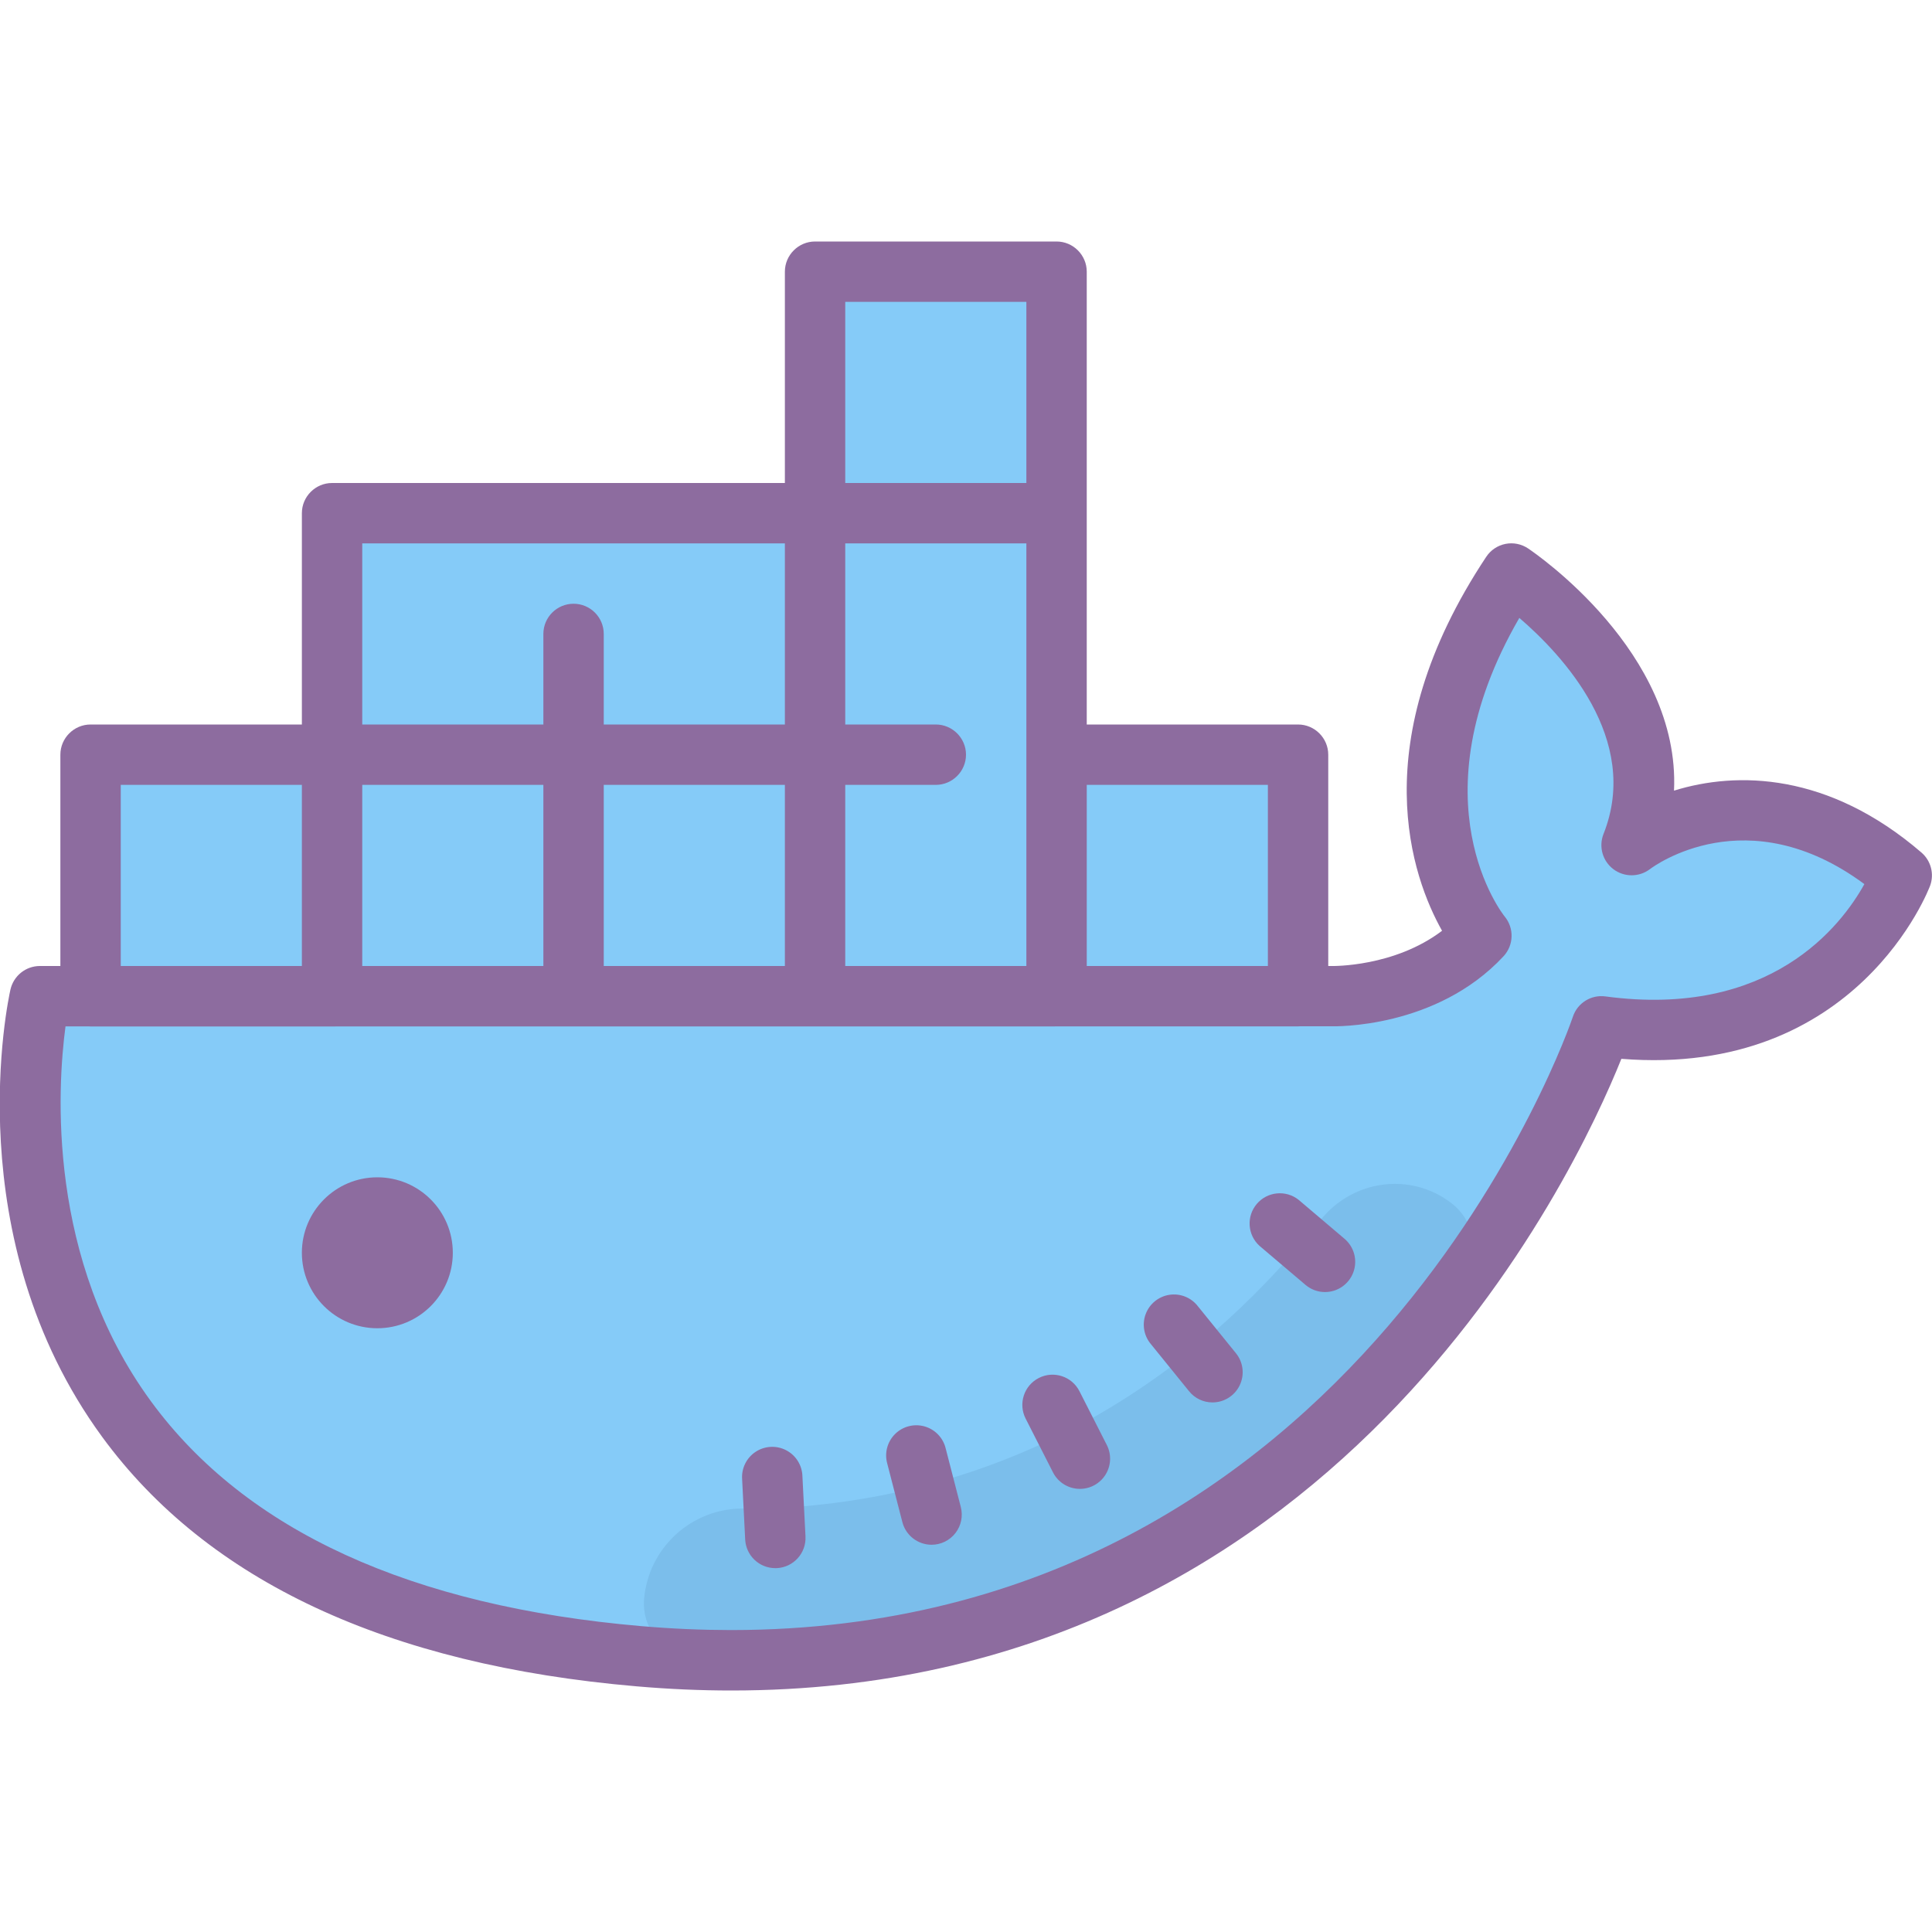
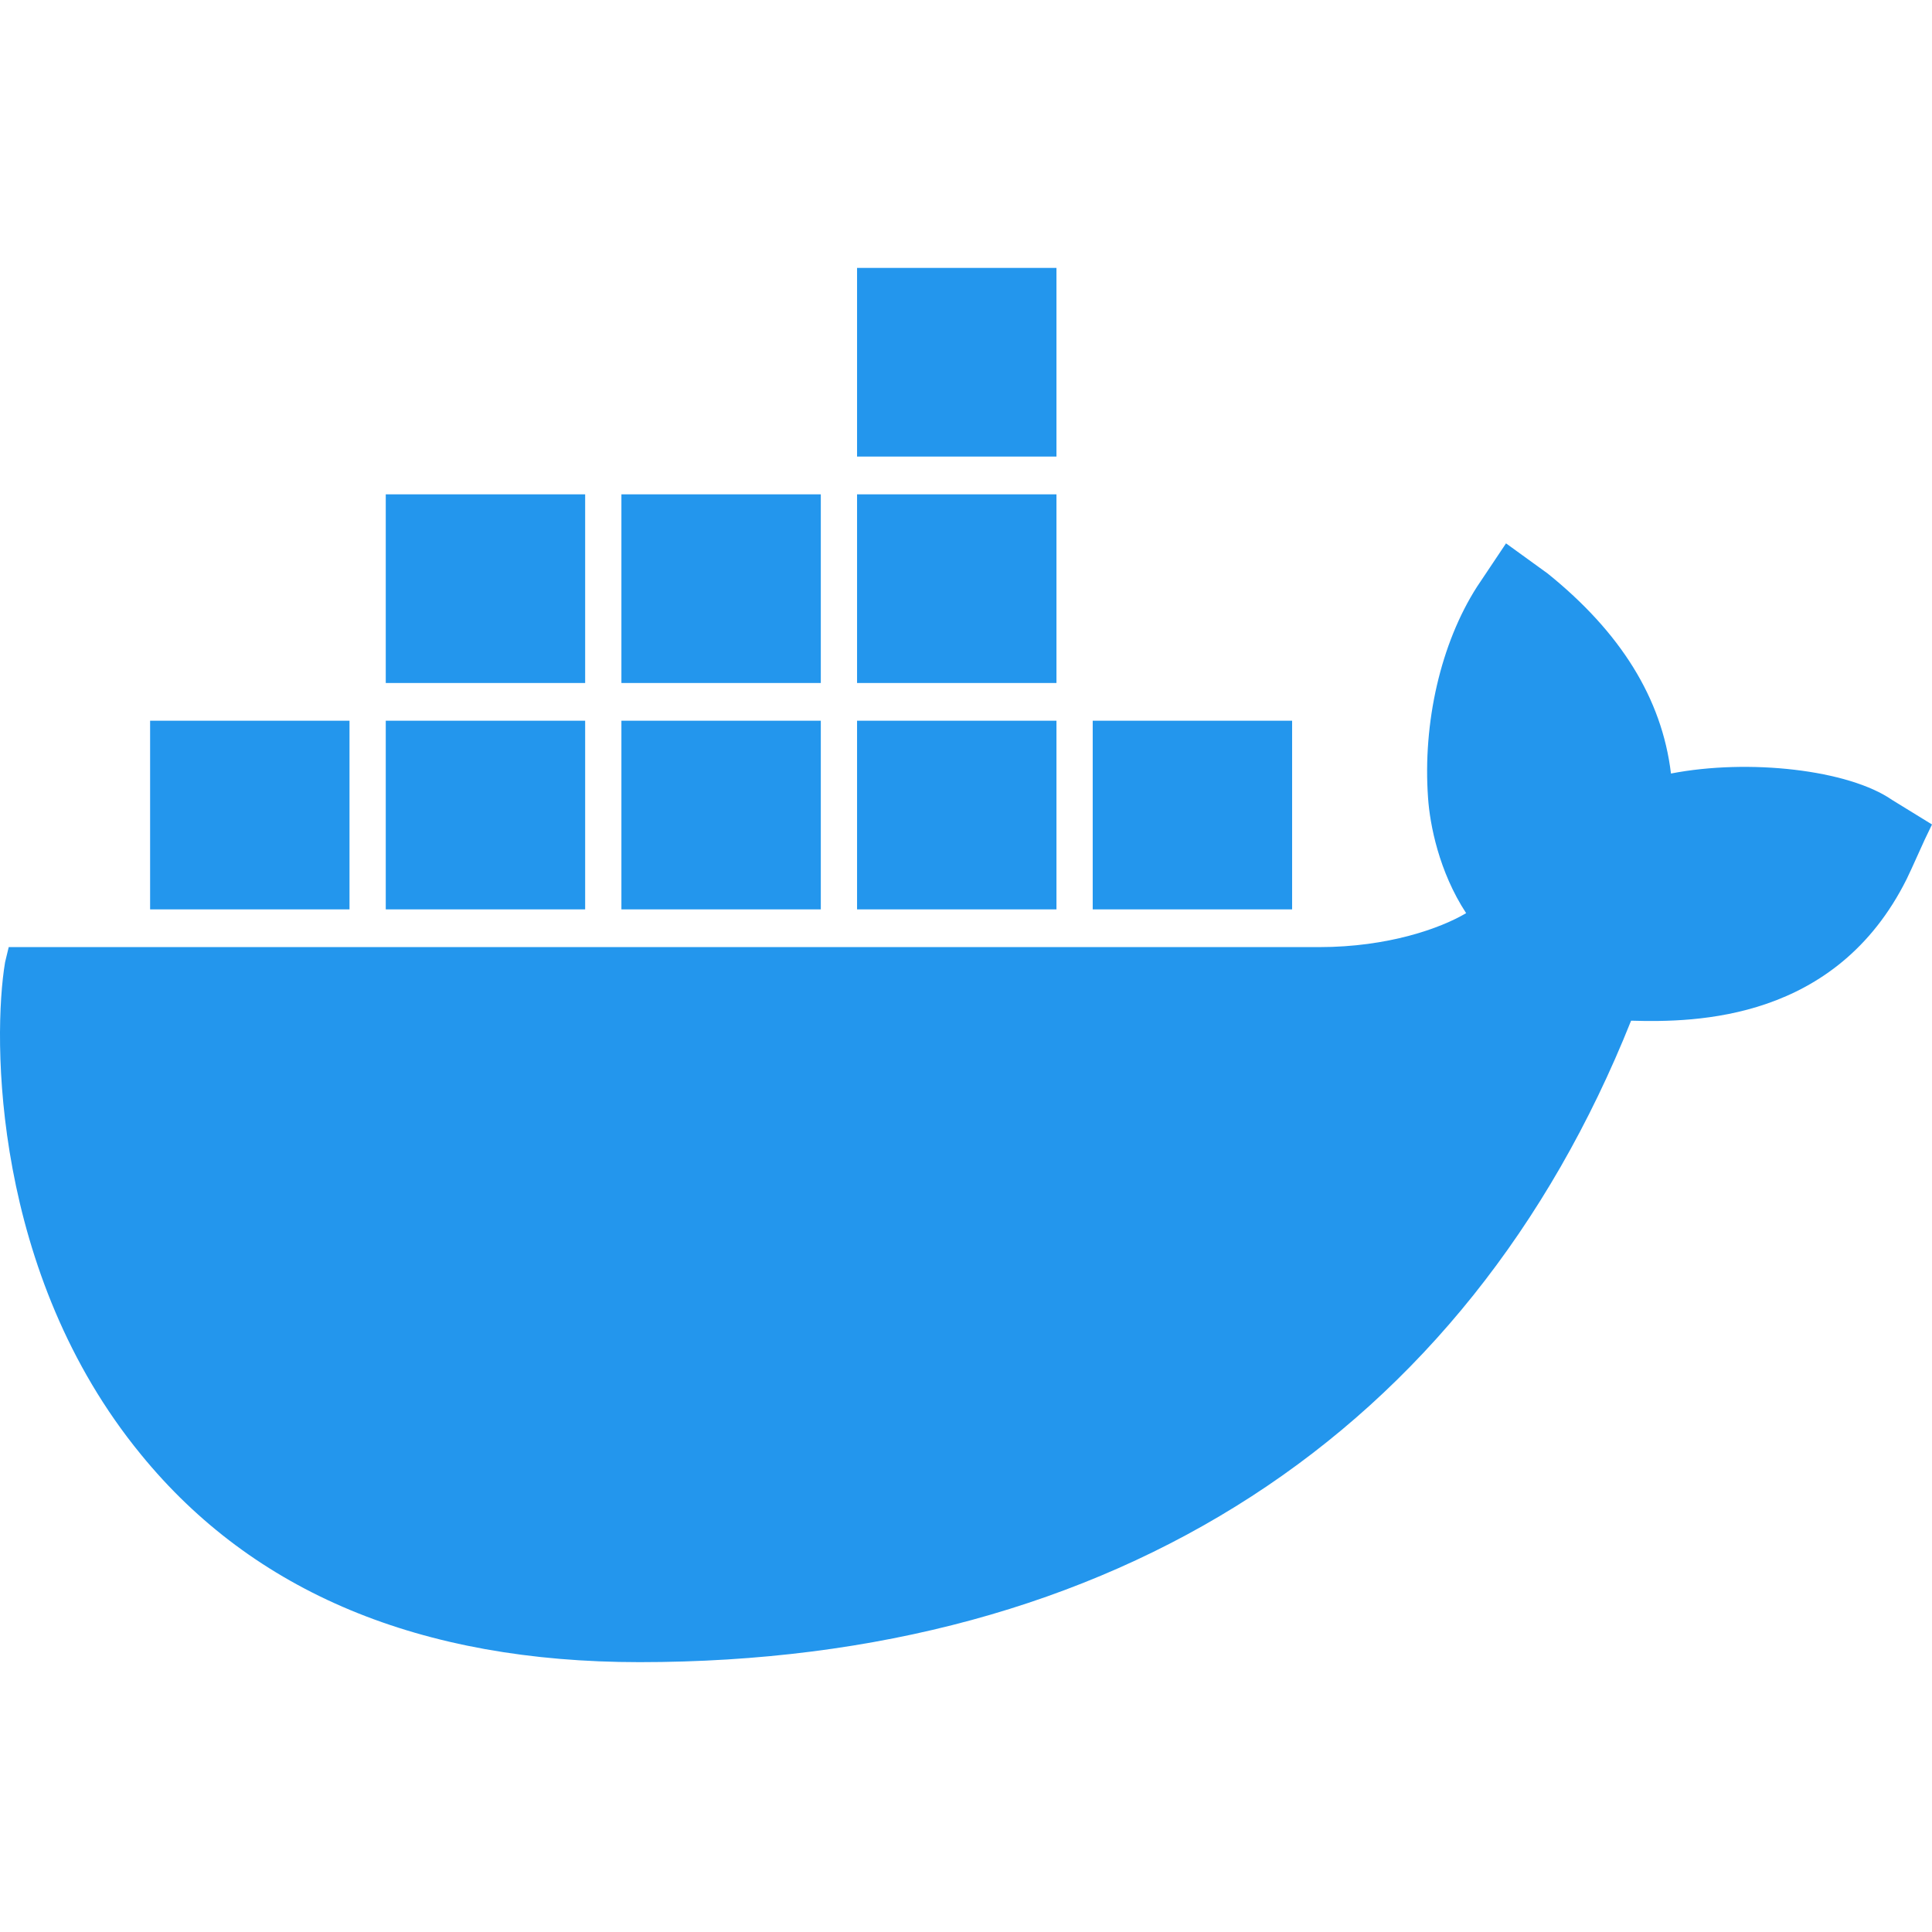
- <svg xmlns="http://www.w3.org/2000/svg" width="64" height="64">
-   <path fill="#85cbf8" d="M1.322 33h42.776s3.029.093 4.974-2c0 0-3.869-4.675.995-12 0 0 5.969 4 3.979 9 0 0 4.09-3.186 8.953 1 0 0-2.166 6.046-9.948 5 0 0-7.561 22.958-31.878 20.865C-3.144 52.773 1.322 33 1.322 33z" />
-   <path fill="#7bbeeb" d="M48.067 39.846c-1.356-1.033-3.269-.759-4.328.576-3.504 4.415-9.267 9.099-18.103 9.544-.147.007-.53.009-1.012.006a3.277 3.277 0 00-3.287 2.993 1.82 1.82 0 001.777 1.976c1.279.025 2.698.026 3.089.003 11.217-.659 18.227-6.959 22.259-12.479a1.893 1.893 0 00-.395-2.619z" />
-   <path fill="#8d6c9f" d="M43.893 42.801a.996.996 0 01-.646-.237l-1.525-1.294a1.001 1.001 0 011.294-1.526l1.525 1.294a1.001 1.001 0 01-.648 1.763zM40.166 46.457a.993.993 0 01-.777-.371l-1.259-1.554a1 1 0 111.553-1.259l1.259 1.554a1 1 0 01-.776 1.63zM35.774 49.321a1 1 0 01-.892-.546l-.907-1.783a1 1 0 011.783-.907l.907 1.783a1 1 0 01-.891 1.453zM30.86 51.172c-.445 0-.851-.299-.968-.75l-.5-1.937a1 1 0 111.936-.5l.5 1.937a1 1 0 01-.968 1.25zM25.683 51.947a1 1 0 01-.998-.949L24.584 49a1 1 0 111.997-.101l.102 1.998a1 1 0 01-.948 1.049l-.052.001z" />
-   <path fill="#8d6c9f" d="M24.235 56c-1.019 0-2.066-.044-3.148-.138-8.257-.71-14.214-3.493-17.706-8.268C-1.438 41.003.271 33.113.346 32.78c.104-.456.509-.78.976-.78h42.776c.051.003 2.092.034 3.672-1.167-.984-1.751-2.624-6.23 1.463-12.387a.996.996 0 011.389-.277c.235.158 5.043 3.441 4.832 8.022 2.086-.649 5.117-.6 8.196 2.05.314.27.429.706.289 1.095-.024.065-2.389 6.366-10.229 5.739C52.165 38.928 44.172 56 24.235 56zM2.17 34c-.272 2.043-.624 7.71 2.838 12.43 3.138 4.278 8.605 6.781 16.251 7.439 1.012.087 1.999.128 2.952.129C45.163 54 52.032 33.899 52.102 33.686a.995.995 0 011.083-.678c5.463.732 7.812-2.342 8.575-3.721-3.882-2.871-6.968-.599-7.104-.496a1.004 1.004 0 01-1.212.001 1 1 0 01-.326-1.164c1.254-3.152-1.375-5.945-2.788-7.159-3.527 6.092-.519 9.852-.486 9.891a1 1 0 01-.038 1.318c-2.229 2.398-5.59 2.325-5.737 2.319L2.17 34z" />
-   <circle cx="12.5" cy="41.5" r="2.5" fill="#8d6c9f" />
-   <path fill="#85cbf8" d="M3 25h8v8H3zM11 25h8v8h-8zM19 25h8v8h-8zM27 25h8v8h-8zM11 17h8v8h-8zM19 17h8v8h-8zM27 17h8v8h-8zM27 9h8v8h-8zM35 25h8v8h-8z" />
-   <path fill="#8d6c9f" d="M43 24h-7V9c0-.55-.45-1-1-1h-8c-.55 0-1 .45-1 1v7H11c-.55 0-1 .45-1 1v7H3c-.55 0-1 .45-1 1v8c0 .55.45 1 1 1h40c.55 0 1-.45 1-1v-8c0-.55-.45-1-1-1zm-33 8H4v-6h6v6zm8 0h-6v-6h6v6zm8 0h-6v-6h6v6zm0-8h-6v-3a1 1 0 00-2 0v3h-6v-6h14v6zm8 8h-6v-6h3c.55 0 1-.45 1-1s-.45-1-1-1h-3v-6h6v14zm0-16h-6v-6h6v6zm8 16h-6v-6h6v6z" />
+ <svg xmlns="http://www.w3.org/2000/svg" width="800px" height="800px" viewBox="0 -35.5 256 256" version="1.1" preserveAspectRatio="xMidYMid">
+   <g>
+     <path d="M250.716,70.497 C244.951,66.497 231.74,64.997 221.412,66.997 C220.211,56.998 214.687,48.248 205.079,40.498 L199.555,36.499 L195.711,42.248 C190.908,49.748 188.506,60.248 189.226,70.247 C189.466,73.747 190.667,79.997 194.27,85.497 C190.908,87.496 183.942,89.996 174.815,89.996 L1.155,89.996 L0.674,91.996 C-1.007,101.996 -1.007,133.245 18.689,157.244 C33.581,175.493 55.679,184.743 84.742,184.743 C147.673,184.743 194.27,154.494 216.128,99.746 C224.775,99.996 243.27,99.746 252.637,80.997 C252.877,80.497 253.358,79.497 255.039,75.747 L256,73.747 L250.716,70.497 L250.716,70.497 Z M139.987,0 L113.565,0 L113.565,24.999 L139.987,24.999 L139.987,0 L139.987,0 Z M139.987,29.999 L113.565,29.999 L113.565,54.998 L139.987,54.998 L139.987,29.999 L139.987,29.999 Z M108.761,29.999 L82.34,29.999 L82.34,54.998 L108.761,54.998 L108.761,29.999 L108.761,29.999 Z M77.536,29.999 L51.115,29.999 L51.115,54.998 L77.536,54.998 L77.536,29.999 L77.536,29.999 Z M46.311,59.998 L19.89,59.998 L19.89,84.997 L46.311,84.997 L46.311,59.998 L46.311,59.998 Z M77.536,59.998 L51.115,59.998 L51.115,84.997 L77.536,84.997 L77.536,59.998 L77.536,59.998 Z M108.761,59.998 L82.34,59.998 L82.34,84.997 L108.761,84.997 L108.761,59.998 L108.761,59.998 Z M139.987,59.998 L113.565,59.998 L113.565,84.997 L139.987,84.997 L139.987,59.998 L139.987,59.998 Z M171.212,59.998 L144.79,59.998 L144.79,84.997 L171.212,84.997 L171.212,59.998 L171.212,59.998 Z" fill="#2396ED" fill-rule="nonzero">
+ 
+ </path>
+   </g>
</svg>
